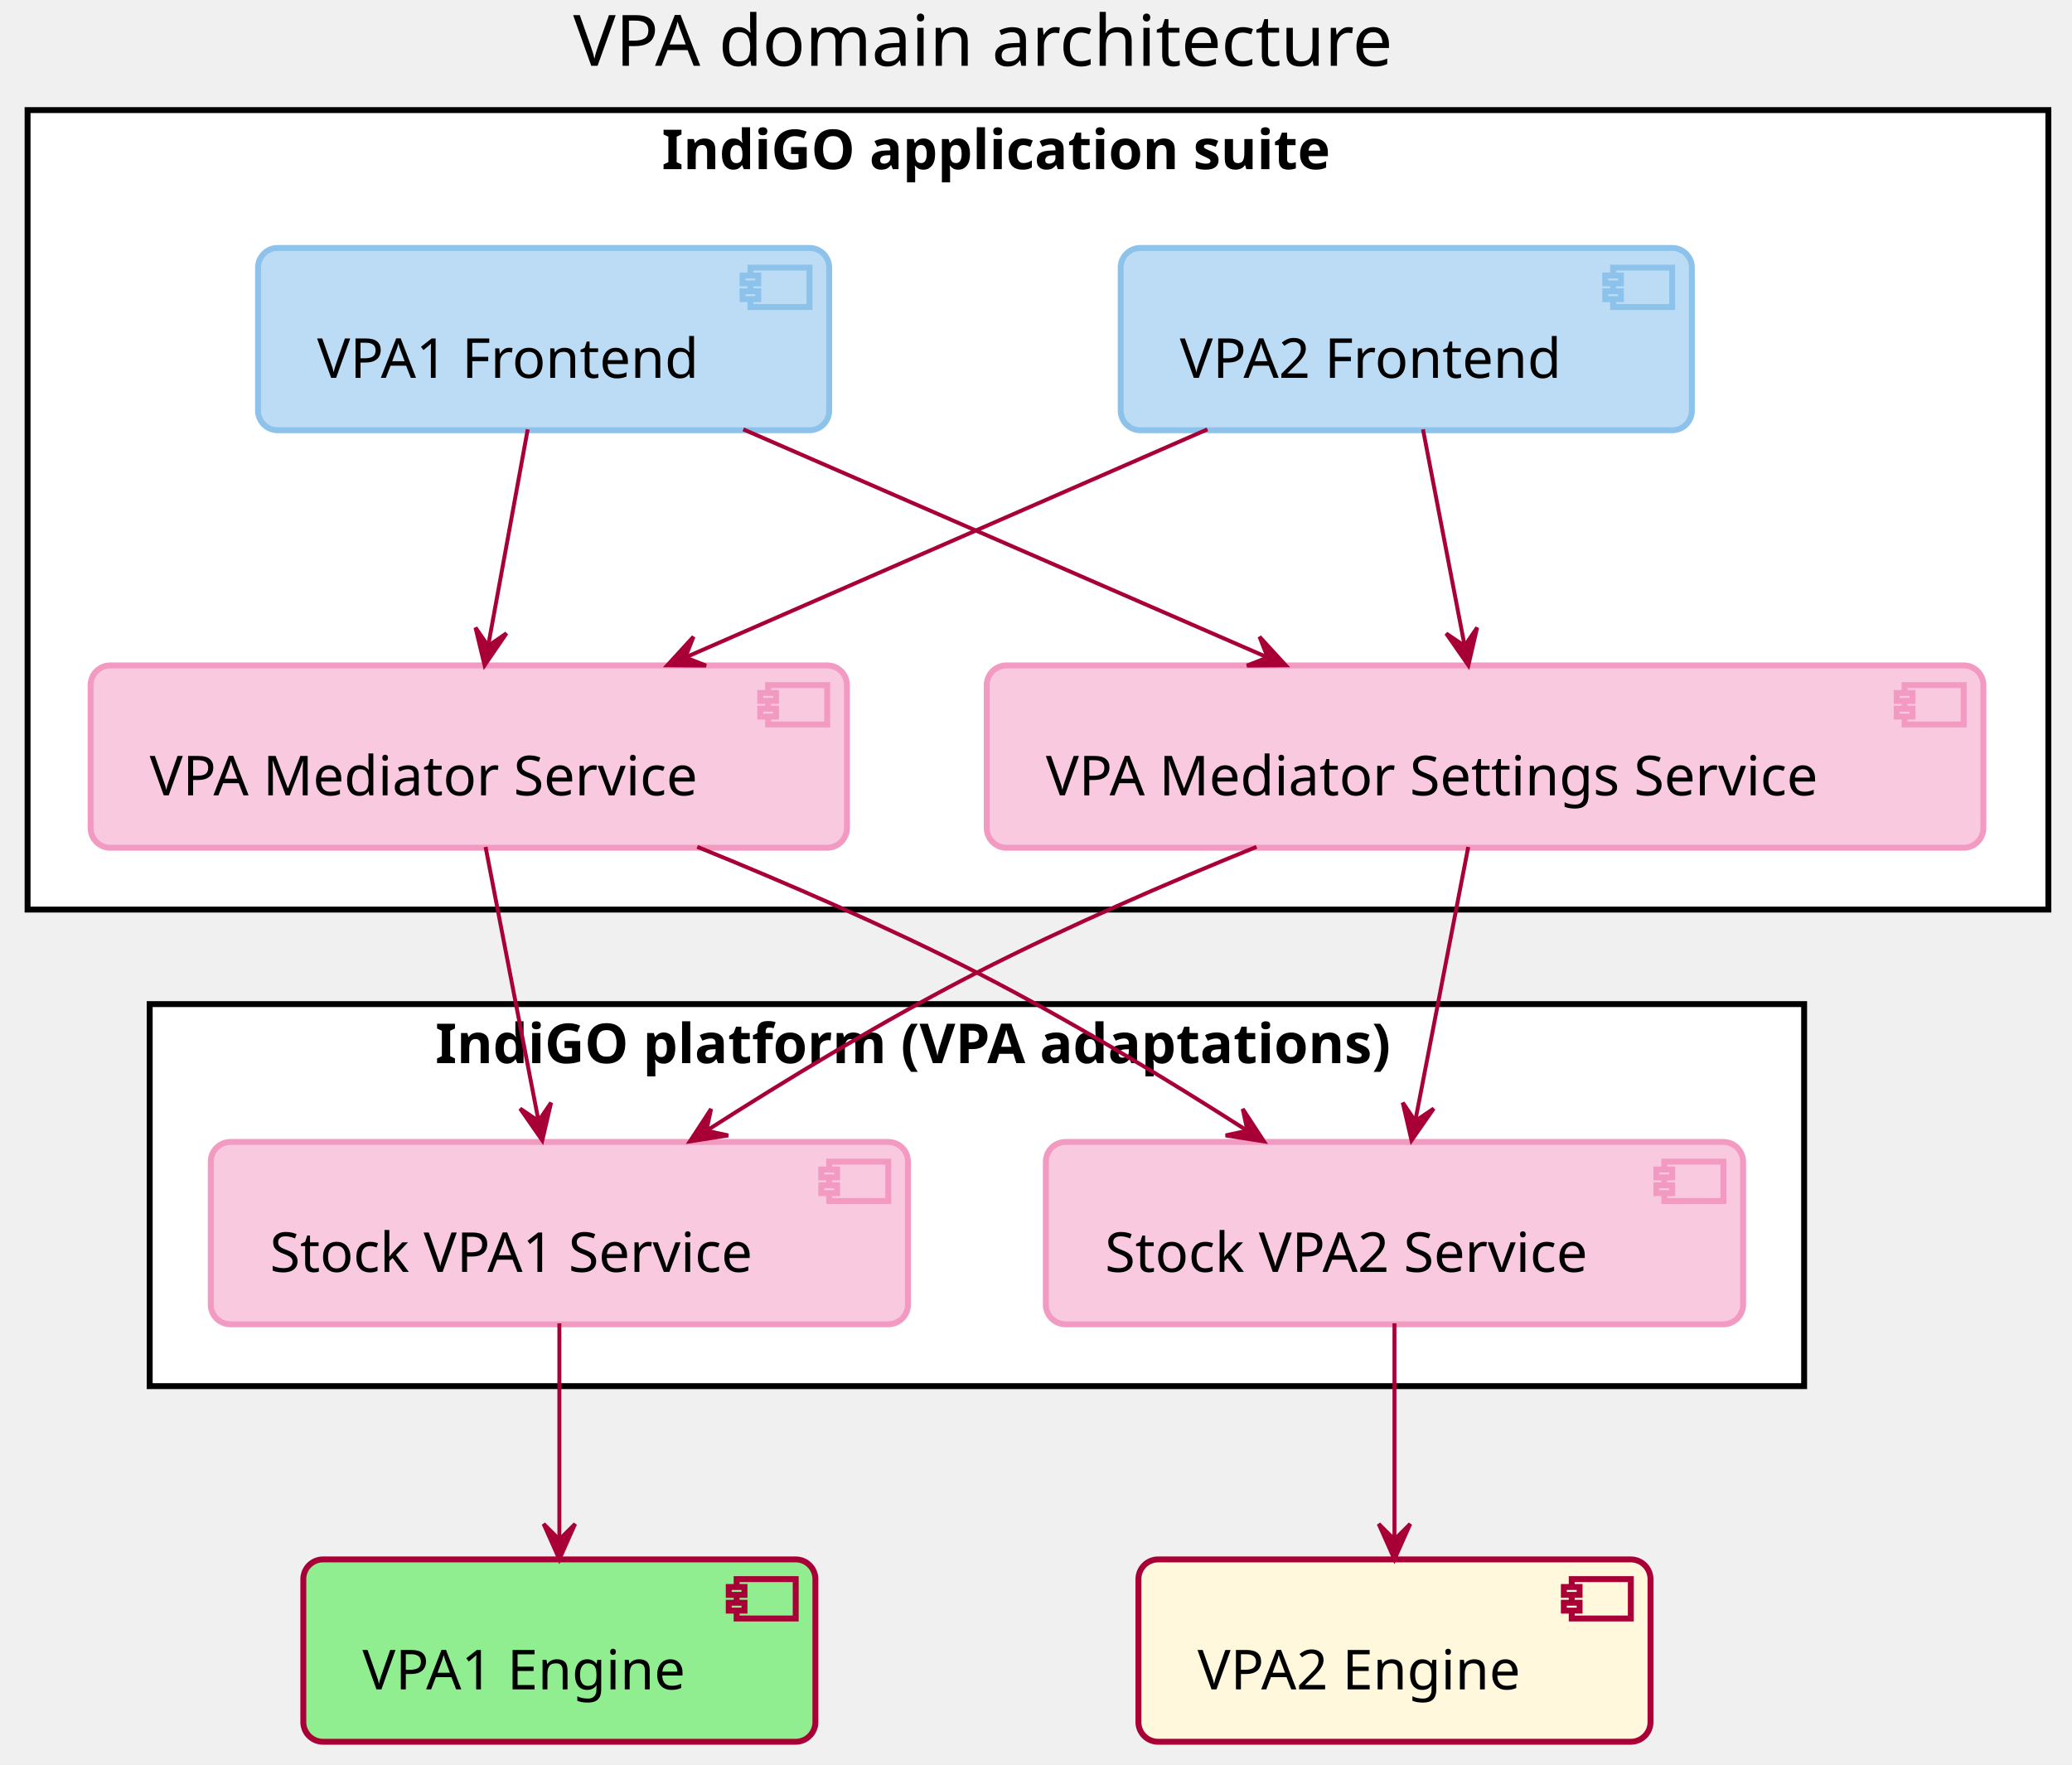
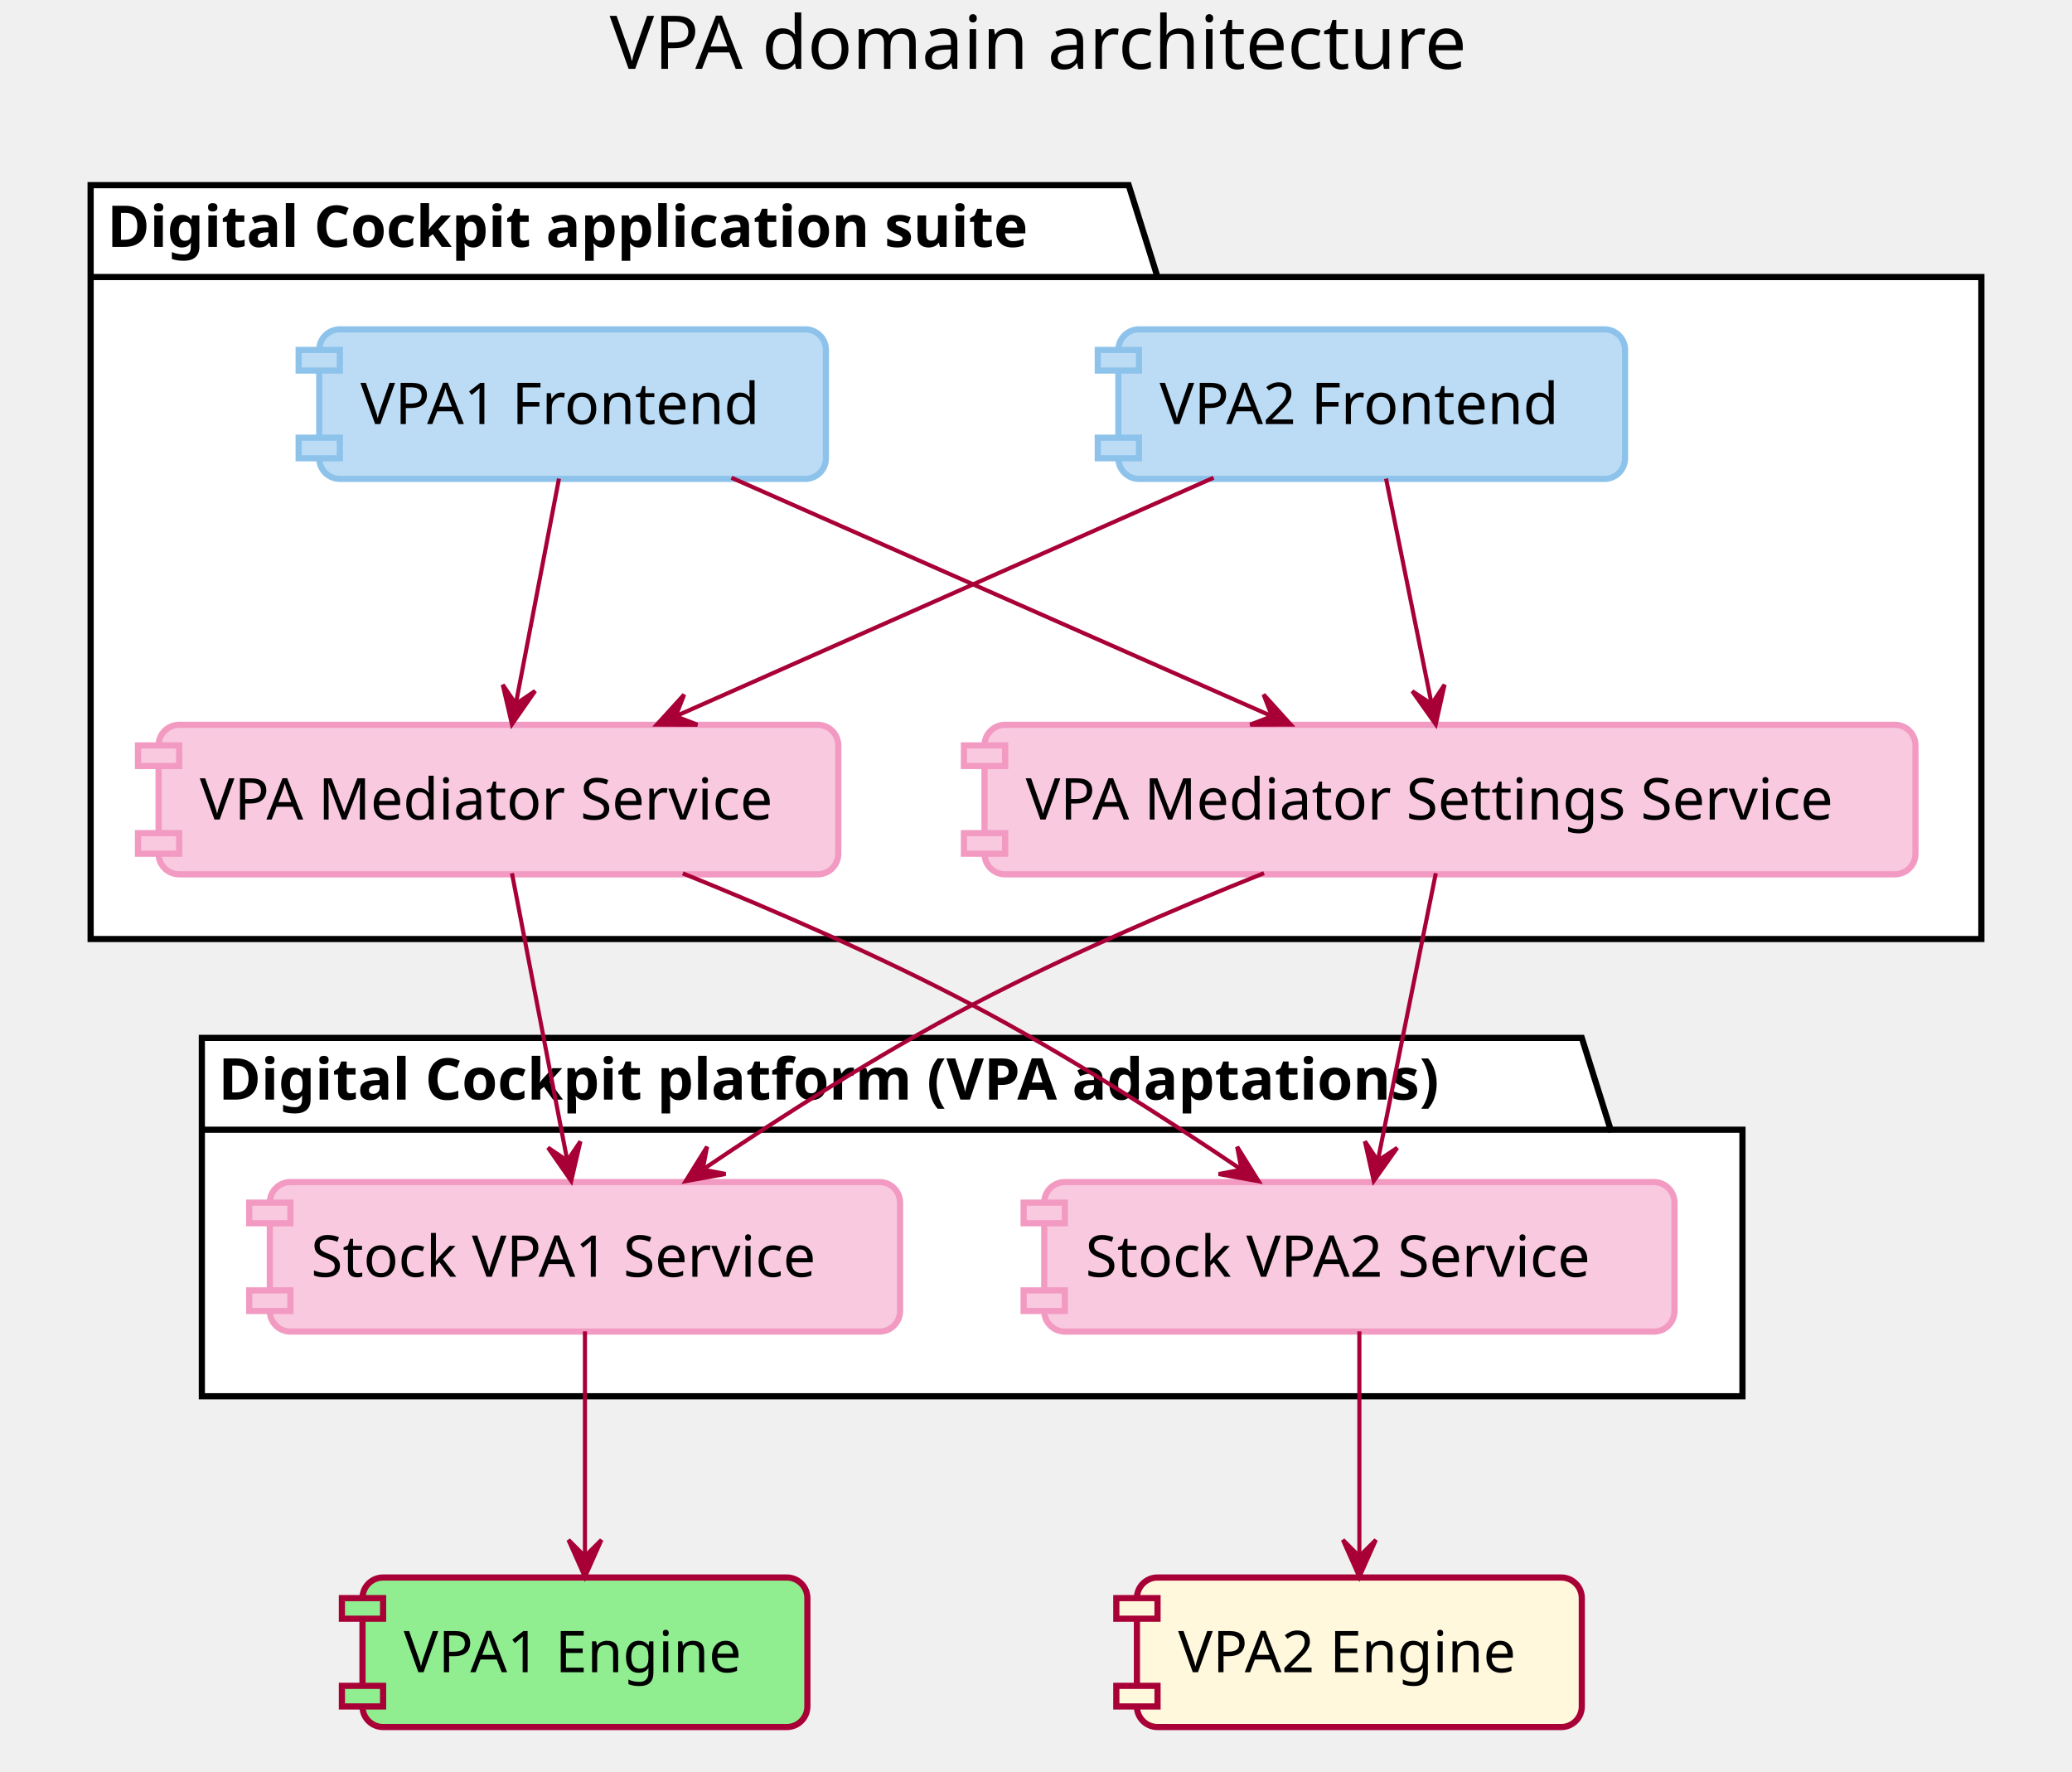
- <svg xmlns="http://www.w3.org/2000/svg" contentScriptType="application/ecmascript" contentStyleType="text/css" height="448px" preserveAspectRatio="none" style="width:526px;height:448px;background:#FFFFFF;" version="1.1" viewBox="0 0 526 448" width="526px" zoomAndPan="magnify">
+ <svg xmlns="http://www.w3.org/2000/svg" contentScriptType="application/ecmascript" contentStyleType="text/css" height="430px" preserveAspectRatio="none" style="width:503px;height:430px;" version="1.1" viewBox="0 0 503 430" width="503px" zoomAndPan="magnify">
  <defs />
  <g>
-     <text fill="#000000" font-family="sans-serif" font-size="18" lengthAdjust="spacing" textLength="222" x="145.5" y="16.708">VPA domain architecture</text>
-     <rect fill="#FFFFFF" height="203" style="stroke:#000000;stroke-width:1.5;" width="513" x="7" y="27.953" />
-     <text fill="#000000" font-family="sans-serif" font-size="14" font-weight="bold" lengthAdjust="spacing" textLength="191" x="168" y="42.948">IndiGO application suite</text>
-     <rect fill="#FFFFFF" height="97" style="stroke:#000000;stroke-width:1.5;" width="420" x="38" y="254.953" />
-     <text fill="#000000" font-family="sans-serif" font-size="14" font-weight="bold" lengthAdjust="spacing" textLength="275" x="110.5" y="269.948">IndiGO platform (VPA adaptations)</text>
-     <rect fill="#BCDCF5" height="46.297" rx="5" ry="5" style="stroke:#8DC3EB;stroke-width:1.5;" width="145" x="284.5" y="62.953" />
-     <rect fill="#BCDCF5" height="10" style="stroke:#8DC3EB;stroke-width:1.5;" width="15" x="409.5" y="67.953" />
-     <rect fill="#BCDCF5" height="2" style="stroke:#8DC3EB;stroke-width:1.5;" width="4" x="407.5" y="69.953" />
-     <rect fill="#BCDCF5" height="2" style="stroke:#8DC3EB;stroke-width:1.5;" width="4" x="407.5" y="73.953" />
-     <text fill="#000000" font-family="sans-serif" font-size="14" lengthAdjust="spacing" textLength="105" x="299.5" y="95.948">VPA2 Frontend</text>
-     <rect fill="#BCDCF5" height="46.297" rx="5" ry="5" style="stroke:#8DC3EB;stroke-width:1.5;" width="145" x="65.5" y="62.953" />
-     <rect fill="#BCDCF5" height="10" style="stroke:#8DC3EB;stroke-width:1.5;" width="15" x="190.5" y="67.953" />
-     <rect fill="#BCDCF5" height="2" style="stroke:#8DC3EB;stroke-width:1.5;" width="4" x="188.5" y="69.953" />
-     <rect fill="#BCDCF5" height="2" style="stroke:#8DC3EB;stroke-width:1.5;" width="4" x="188.5" y="73.953" />
-     <text fill="#000000" font-family="sans-serif" font-size="14" lengthAdjust="spacing" textLength="105" x="80.5" y="95.948">VPA1 Frontend</text>
-     <rect fill="#F8C9DF" height="46.297" rx="5" ry="5" style="stroke:#F29AC2;stroke-width:1.5;" width="192" x="23" y="168.953" />
-     <rect fill="#F8C9DF" height="10" style="stroke:#F29AC2;stroke-width:1.5;" width="15" x="195" y="173.953" />
-     <rect fill="#F8C9DF" height="2" style="stroke:#F29AC2;stroke-width:1.5;" width="4" x="193" y="175.953" />
-     <rect fill="#F8C9DF" height="2" style="stroke:#F29AC2;stroke-width:1.5;" width="4" x="193" y="179.953" />
-     <text fill="#000000" font-family="sans-serif" font-size="14" lengthAdjust="spacing" textLength="152" x="38" y="201.948">VPA Mediator Service</text>
-     <rect fill="#F8C9DF" height="46.297" rx="5" ry="5" style="stroke:#F29AC2;stroke-width:1.5;" width="253" x="250.5" y="168.953" />
-     <rect fill="#F8C9DF" height="10" style="stroke:#F29AC2;stroke-width:1.5;" width="15" x="483.5" y="173.953" />
-     <rect fill="#F8C9DF" height="2" style="stroke:#F29AC2;stroke-width:1.5;" width="4" x="481.5" y="175.953" />
-     <rect fill="#F8C9DF" height="2" style="stroke:#F29AC2;stroke-width:1.5;" width="4" x="481.5" y="179.953" />
-     <text fill="#000000" font-family="sans-serif" font-size="14" lengthAdjust="spacing" textLength="213" x="265.5" y="201.948">VPA Mediator Settings Service</text>
-     <rect fill="#F8C9DF" height="46.297" rx="5" ry="5" style="stroke:#F29AC2;stroke-width:1.5;" width="177" x="53.5" y="289.953" />
-     <rect fill="#F8C9DF" height="10" style="stroke:#F29AC2;stroke-width:1.5;" width="15" x="210.5" y="294.953" />
-     <rect fill="#F8C9DF" height="2" style="stroke:#F29AC2;stroke-width:1.5;" width="4" x="208.5" y="296.953" />
-     <rect fill="#F8C9DF" height="2" style="stroke:#F29AC2;stroke-width:1.5;" width="4" x="208.5" y="300.953" />
-     <text fill="#000000" font-family="sans-serif" font-size="14" lengthAdjust="spacing" textLength="137" x="68.5" y="322.948">Stock VPA1 Service</text>
-     <rect fill="#F8C9DF" height="46.297" rx="5" ry="5" style="stroke:#F29AC2;stroke-width:1.5;" width="177" x="265.5" y="289.953" />
-     <rect fill="#F8C9DF" height="10" style="stroke:#F29AC2;stroke-width:1.5;" width="15" x="422.5" y="294.953" />
-     <rect fill="#F8C9DF" height="2" style="stroke:#F29AC2;stroke-width:1.5;" width="4" x="420.5" y="296.953" />
-     <rect fill="#F8C9DF" height="2" style="stroke:#F29AC2;stroke-width:1.5;" width="4" x="420.5" y="300.953" />
-     <text fill="#000000" font-family="sans-serif" font-size="14" lengthAdjust="spacing" textLength="137" x="280.5" y="322.948">Stock VPA2 Service</text>
-     <rect fill="#90EE90" height="46.297" rx="5" ry="5" style="stroke:#A80036;stroke-width:1.5;" width="130" x="77" y="395.953" />
-     <rect fill="#90EE90" height="10" style="stroke:#A80036;stroke-width:1.5;" width="15" x="187" y="400.953" />
-     <rect fill="#90EE90" height="2" style="stroke:#A80036;stroke-width:1.5;" width="4" x="185" y="402.953" />
-     <rect fill="#90EE90" height="2" style="stroke:#A80036;stroke-width:1.5;" width="4" x="185" y="406.953" />
-     <text fill="#000000" font-family="sans-serif" font-size="14" lengthAdjust="spacing" textLength="90" x="92" y="428.948">VPA1 Engine</text>
-     <rect fill="#FFF8DC" height="46.297" rx="5" ry="5" style="stroke:#A80036;stroke-width:1.5;" width="130" x="289" y="395.953" />
-     <rect fill="#FFF8DC" height="10" style="stroke:#A80036;stroke-width:1.5;" width="15" x="399" y="400.953" />
-     <rect fill="#FFF8DC" height="2" style="stroke:#A80036;stroke-width:1.5;" width="4" x="397" y="402.953" />
-     <rect fill="#FFF8DC" height="2" style="stroke:#A80036;stroke-width:1.5;" width="4" x="397" y="406.953" />
-     <text fill="#000000" font-family="sans-serif" font-size="14" lengthAdjust="spacing" textLength="90" x="304" y="428.948">VPA2 Engine</text>
-     <path d="M133.97,109.013 C131.05,125.003 127.08,146.733 123.96,163.793 " fill="none" id="VPA1 Frontend-to-VPA Mediator Service" style="stroke:#A80036;stroke-width:1.0;" />
-     <polygon fill="#A80036" points="123.02,168.933,128.576,160.801,123.921,164.015,120.707,159.36,123.02,168.933" style="stroke:#A80036;stroke-width:1.0;" />
-     <path d="M188.69,109.013 C227.66,125.973 281.45,149.373 321.56,166.833 " fill="none" id="VPA1 Frontend-to-VPA Mediator Settings Service" style="stroke:#A80036;stroke-width:1.0;" />
-     <polygon fill="#A80036" points="326.39,168.933,319.74,161.669,321.807,166.934,316.541,169.002,326.39,168.933" style="stroke:#A80036;stroke-width:1.0;" />
-     <path d="M306.53,109.013 C267.71,125.973 214.15,149.373 174.2,166.833 " fill="none" id="VPA2 Frontend-to-VPA Mediator Service" style="stroke:#A80036;stroke-width:1.0;" />
-     <polygon fill="#A80036" points="169.4,168.933,179.249,169.002,173.983,166.934,176.05,161.669,169.4,168.933" style="stroke:#A80036;stroke-width:1.0;" />
-     <path d="M361.24,109.013 C364.32,125.003 368.5,146.733 371.78,163.793 " fill="none" id="VPA2 Frontend-to-VPA Mediator Settings Service" style="stroke:#A80036;stroke-width:1.0;" />
-     <polygon fill="#A80036" points="372.76,168.933,374.993,159.341,371.818,164.023,367.136,160.848,372.76,168.933" style="stroke:#A80036;stroke-width:1.0;" />
-     <path d="M123.27,215.053 C127.07,234.723 132.64,263.543 136.72,284.643 " fill="none" id="VPA Mediator Service-to-Stock VPA1 Service" style="stroke:#A80036;stroke-width:1.0;" />
-     <polygon fill="#A80036" points="137.67,289.563,139.897,279.969,136.725,284.653,132.042,281.481,137.67,289.563" style="stroke:#A80036;stroke-width:1.0;" />
-     <path d="M177.01,215.023 C199.53,224.163 225.31,235.333 248,246.953 C271.4,258.933 296.53,274.233 316.44,286.973 " fill="none" id="VPA Mediator Service-to-Stock VPA2 Service" style="stroke:#A80036;stroke-width:1.0;" />
-     <polygon fill="#A80036" points="320.87,289.813,315.482,281.569,316.671,287.099,311.14,288.288,320.87,289.813" style="stroke:#A80036;stroke-width:1.0;" />
-     <path d="M318.99,215.023 C296.47,224.163 270.69,235.333 248,246.953 C224.6,258.933 199.47,274.233 179.56,286.973 " fill="none" id="VPA Mediator Settings Service-to-Stock VPA1 Service" style="stroke:#A80036;stroke-width:1.0;" />
-     <polygon fill="#A80036" points="175.13,289.813,184.86,288.288,179.329,287.099,180.518,281.569,175.13,289.813" style="stroke:#A80036;stroke-width:1.0;" />
-     <path d="M372.73,215.053 C368.93,234.723 363.36,263.543 359.28,284.643 " fill="none" id="VPA Mediator Settings Service-to-Stock VPA2 Service" style="stroke:#A80036;stroke-width:1.0;" />
-     <polygon fill="#A80036" points="358.33,289.563,363.959,281.481,359.275,284.653,356.103,279.969,358.33,289.563" style="stroke:#A80036;stroke-width:1.0;" />
-     <path d="M142,336.013 C142,352.003 142,373.733 142,390.793 " fill="none" id="Stock VPA1 Service-to-VPA1 Engine" style="stroke:#A80036;stroke-width:1.0;" />
-     <polygon fill="#A80036" points="142,395.933,146,386.933,142,390.933,138,386.933,142,395.933" style="stroke:#A80036;stroke-width:1.0;" />
-     <path d="M354,336.013 C354,352.003 354,373.733 354,390.793 " fill="none" id="Stock VPA2 Service-to-VPA2 Engine" style="stroke:#A80036;stroke-width:1.0;" />
-     <polygon fill="#A80036" points="354,395.933,358,386.933,354,390.933,350,386.933,354,395.933" style="stroke:#A80036;stroke-width:1.0;" />
+     <text fill="#000000" font-family="sans-serif" font-size="18" lengthAdjust="spacingAndGlyphs" textLength="219" x="148" y="16.708">VPA domain architecture</text>
+     <polygon fill="#FFFFFF" points="22,44.953,274,44.953,281,67.25,481,67.25,481,227.953,22,227.953,22,44.953" style="stroke: #000000; stroke-width: 1.5;" />
+     <line style="stroke: #000000; stroke-width: 1.5;" x1="22" x2="281" y1="67.25" y2="67.25" />
+     <text fill="#000000" font-family="sans-serif" font-size="14" font-weight="bold" lengthAdjust="spacingAndGlyphs" textLength="246" x="26" y="59.948">Digital Cockpit application suite</text>
+     <polygon fill="#FFFFFF" points="49,251.953,384,251.953,391,274.25,423,274.25,423,338.953,49,338.953,49,251.953" style="stroke: #000000; stroke-width: 1.5;" />
+     <line style="stroke: #000000; stroke-width: 1.5;" x1="49" x2="391" y1="274.25" y2="274.25" />
+     <text fill="#000000" font-family="sans-serif" font-size="14" font-weight="bold" lengthAdjust="spacingAndGlyphs" textLength="329" x="53" y="266.948">Digital Cockpit platform (VPA adaptations)</text>
+     <rect fill="#BCDCF5" height="36.297" rx="5" ry="5" style="stroke: #8DC3EB; stroke-width: 1.5;" width="123" x="271.5" y="79.953" />
+     <rect fill="#BCDCF5" height="5" style="stroke: #8DC3EB; stroke-width: 1.5;" width="10" x="266.5" y="84.953" />
+     <rect fill="#BCDCF5" height="5" style="stroke: #8DC3EB; stroke-width: 1.5;" width="10" x="266.5" y="106.25" />
+     <text fill="#000000" font-family="sans-serif" font-size="14" lengthAdjust="spacingAndGlyphs" textLength="103" x="281.5" y="102.948">VPA2 Frontend</text>
+     <rect fill="#BCDCF5" height="36.297" rx="5" ry="5" style="stroke: #8DC3EB; stroke-width: 1.5;" width="123" x="77.5" y="79.953" />
+     <rect fill="#BCDCF5" height="5" style="stroke: #8DC3EB; stroke-width: 1.5;" width="10" x="72.5" y="84.953" />
+     <rect fill="#BCDCF5" height="5" style="stroke: #8DC3EB; stroke-width: 1.5;" width="10" x="72.5" y="106.25" />
+     <text fill="#000000" font-family="sans-serif" font-size="14" lengthAdjust="spacingAndGlyphs" textLength="103" x="87.5" y="102.948">VPA1 Frontend</text>
+     <rect fill="#F8C9DF" height="36.297" rx="5" ry="5" style="stroke: #F29AC2; stroke-width: 1.5;" width="165" x="38.5" y="175.953" />
+     <rect fill="#F8C9DF" height="5" style="stroke: #F29AC2; stroke-width: 1.5;" width="10" x="33.5" y="180.953" />
+     <rect fill="#F8C9DF" height="5" style="stroke: #F29AC2; stroke-width: 1.5;" width="10" x="33.5" y="202.25" />
+     <text fill="#000000" font-family="sans-serif" font-size="14" lengthAdjust="spacingAndGlyphs" textLength="145" x="48.5" y="198.948">VPA Mediator Service</text>
+     <rect fill="#F8C9DF" height="36.297" rx="5" ry="5" style="stroke: #F29AC2; stroke-width: 1.5;" width="226" x="239" y="175.953" />
+     <rect fill="#F8C9DF" height="5" style="stroke: #F29AC2; stroke-width: 1.5;" width="10" x="234" y="180.953" />
+     <rect fill="#F8C9DF" height="5" style="stroke: #F29AC2; stroke-width: 1.5;" width="10" x="234" y="202.25" />
+     <text fill="#000000" font-family="sans-serif" font-size="14" lengthAdjust="spacingAndGlyphs" textLength="206" x="249" y="198.948">VPA Mediator Settings Service</text>
+     <rect fill="#F8C9DF" height="36.297" rx="5" ry="5" style="stroke: #F29AC2; stroke-width: 1.5;" width="153" x="65.5" y="286.953" />
+     <rect fill="#F8C9DF" height="5" style="stroke: #F29AC2; stroke-width: 1.5;" width="10" x="60.5" y="291.953" />
+     <rect fill="#F8C9DF" height="5" style="stroke: #F29AC2; stroke-width: 1.5;" width="10" x="60.5" y="313.25" />
+     <text fill="#000000" font-family="sans-serif" font-size="14" lengthAdjust="spacingAndGlyphs" textLength="133" x="75.5" y="309.948">Stock VPA1 Service</text>
+     <rect fill="#F8C9DF" height="36.297" rx="5" ry="5" style="stroke: #F29AC2; stroke-width: 1.5;" width="153" x="253.5" y="286.953" />
+     <rect fill="#F8C9DF" height="5" style="stroke: #F29AC2; stroke-width: 1.5;" width="10" x="248.5" y="291.953" />
+     <rect fill="#F8C9DF" height="5" style="stroke: #F29AC2; stroke-width: 1.5;" width="10" x="248.5" y="313.25" />
+     <text fill="#000000" font-family="sans-serif" font-size="14" lengthAdjust="spacingAndGlyphs" textLength="133" x="263.5" y="309.948">Stock VPA2 Service</text>
+     <rect fill="#90EE90" height="36.297" rx="5" ry="5" style="stroke: #A80036; stroke-width: 1.5;" width="108" x="88" y="382.953" />
+     <rect fill="#90EE90" height="5" style="stroke: #A80036; stroke-width: 1.5;" width="10" x="83" y="387.953" />
+     <rect fill="#90EE90" height="5" style="stroke: #A80036; stroke-width: 1.5;" width="10" x="83" y="409.25" />
+     <text fill="#000000" font-family="sans-serif" font-size="14" lengthAdjust="spacingAndGlyphs" textLength="88" x="98" y="405.948">VPA1 Engine</text>
+     <rect fill="#FFF8DC" height="36.297" rx="5" ry="5" style="stroke: #A80036; stroke-width: 1.5;" width="108" x="276" y="382.953" />
+     <rect fill="#FFF8DC" height="5" style="stroke: #A80036; stroke-width: 1.5;" width="10" x="271" y="387.953" />
+     <rect fill="#FFF8DC" height="5" style="stroke: #A80036; stroke-width: 1.5;" width="10" x="271" y="409.25" />
+     <text fill="#000000" font-family="sans-serif" font-size="14" lengthAdjust="spacingAndGlyphs" textLength="88" x="286" y="405.948">VPA2 Engine</text>
+     <path d="M135.7,116.193 C132.76,131.563 128.43,154.153 125.23,170.843 " fill="none" id="VPA1 Frontend-VPA Mediator Service" style="stroke: #A80036; stroke-width: 1.0;" />
+     <polygon fill="#A80036" points="124.28,175.823,129.904,167.738,125.222,170.913,122.047,166.231,124.28,175.823" style="stroke: #A80036; stroke-width: 1.0;" />
+     <path d="M177.57,115.973 C214.55,132.293 270.28,156.893 308.75,173.863 " fill="none" id="VPA1 Frontend-VPA Mediator Settings Service" style="stroke: #A80036; stroke-width: 1.0;" />
+     <polygon fill="#A80036" points="313.35,175.903,306.746,168.596,308.78,173.875,303.501,175.909,313.35,175.903" style="stroke: #A80036; stroke-width: 1.0;" />
+     <path d="M294.61,115.973 C257.8,132.293 202.33,156.893 164.05,173.863 " fill="none" id="VPA2 Frontend-VPA Mediator Service" style="stroke: #A80036; stroke-width: 1.0;" />
+     <polygon fill="#A80036" points="159.46,175.903,169.309,175.935,164.036,173.887,166.083,168.614,159.46,175.903" style="stroke: #A80036; stroke-width: 1.0;" />
+     <path d="M336.48,116.193 C339.59,131.563 344.16,154.153 347.53,170.843 " fill="none" id="VPA2 Frontend-VPA Mediator Settings Service" style="stroke: #A80036; stroke-width: 1.0;" />
+     <polygon fill="#A80036" points="348.54,175.823,350.687,166.211,347.554,170.921,342.844,167.789,348.54,175.823" style="stroke: #A80036; stroke-width: 1.0;" />
+     <path d="M124.28,211.983 C127.9,230.753 133.73,261.003 137.7,281.653 " fill="none" id="VPA Mediator Service-Stock VPA1 Service" style="stroke: #A80036; stroke-width: 1.0;" />
+     <polygon fill="#A80036" points="138.67,286.683,140.897,277.089,137.725,281.773,133.042,278.601,138.67,286.683" style="stroke: #A80036; stroke-width: 1.0;" />
+     <path d="M165.75,212.013 C187.37,220.753 213.45,232.053 236,243.953 C258.57,255.863 282.83,271.413 301.04,283.703 " fill="none" id="VPA Mediator Service-Stock VPA2 Service" style="stroke: #A80036; stroke-width: 1.0;" />
+     <polygon fill="#A80036" points="305.54,286.753,300.337,278.391,301.402,283.947,295.846,285.012,305.54,286.753" style="stroke: #A80036; stroke-width: 1.0;" />
+     <path d="M306.85,211.963 C285.04,220.703 258.74,232.003 236,243.953 C213.41,255.823 189.16,271.383 170.95,283.683 " fill="none" id="VPA Mediator Settings Service-Stock VPA1 Service" style="stroke: #A80036; stroke-width: 1.0;" />
+     <polygon fill="#A80036" points="166.45,286.733,176.142,284.985,170.586,283.923,171.647,278.367,166.45,286.733" style="stroke: #A80036; stroke-width: 1.0;" />
+     <path d="M348.56,211.983 C344.77,230.753 338.67,261.003 334.5,281.653 " fill="none" id="VPA Mediator Settings Service-Stock VPA2 Service" style="stroke: #A80036; stroke-width: 1.0;" />
+     <polygon fill="#A80036" points="333.49,286.683,339.186,278.649,334.476,281.781,331.344,277.071,333.49,286.683" style="stroke: #A80036; stroke-width: 1.0;" />
+     <path d="M142,323.193 C142,338.433 142,360.763 142,377.413 " fill="none" id="Stock VPA1 Service-VPA1 Engine" style="stroke: #A80036; stroke-width: 1.0;" />
+     <polygon fill="#A80036" points="142,382.823,146,373.823,142,377.823,138,373.823,142,382.823" style="stroke: #A80036; stroke-width: 1.0;" />
+     <path d="M330,323.193 C330,338.433 330,360.763 330,377.413 " fill="none" id="Stock VPA2 Service-VPA2 Engine" style="stroke: #A80036; stroke-width: 1.0;" />
+     <polygon fill="#A80036" points="330,382.823,334,373.823,330,377.823,326,373.823,330,382.823" style="stroke: #A80036; stroke-width: 1.0;" />
  </g>
</svg>
